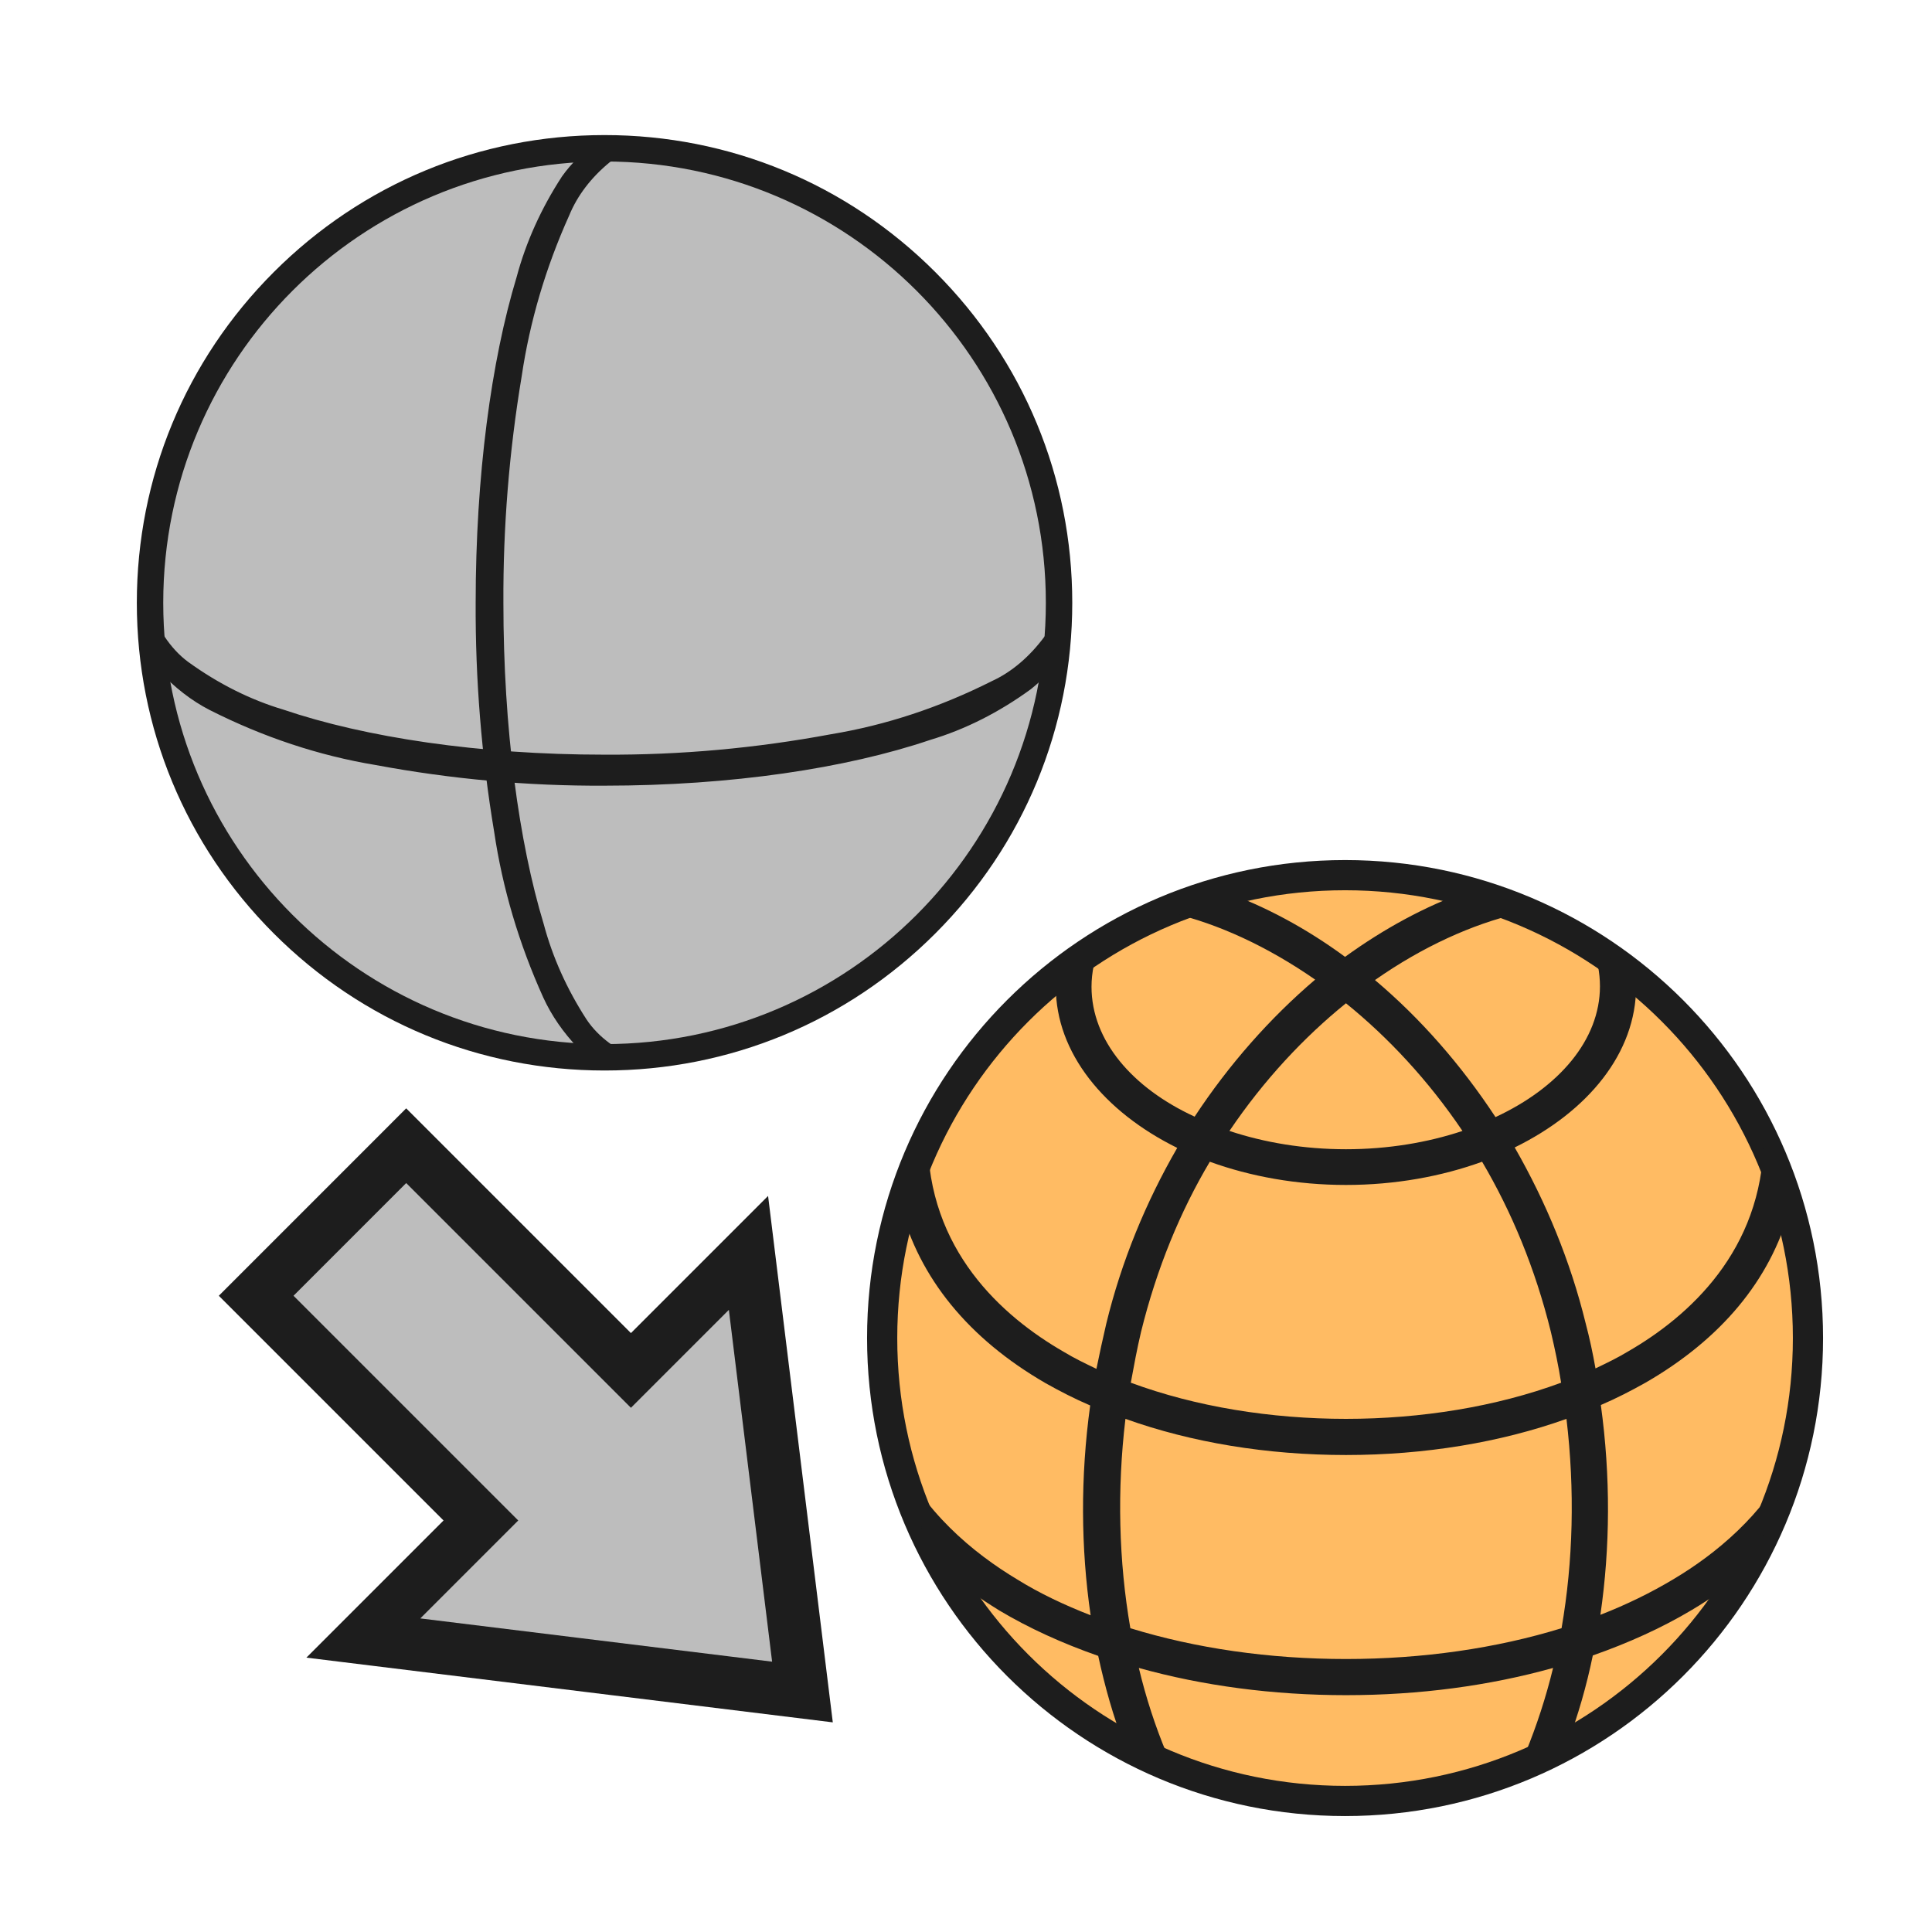
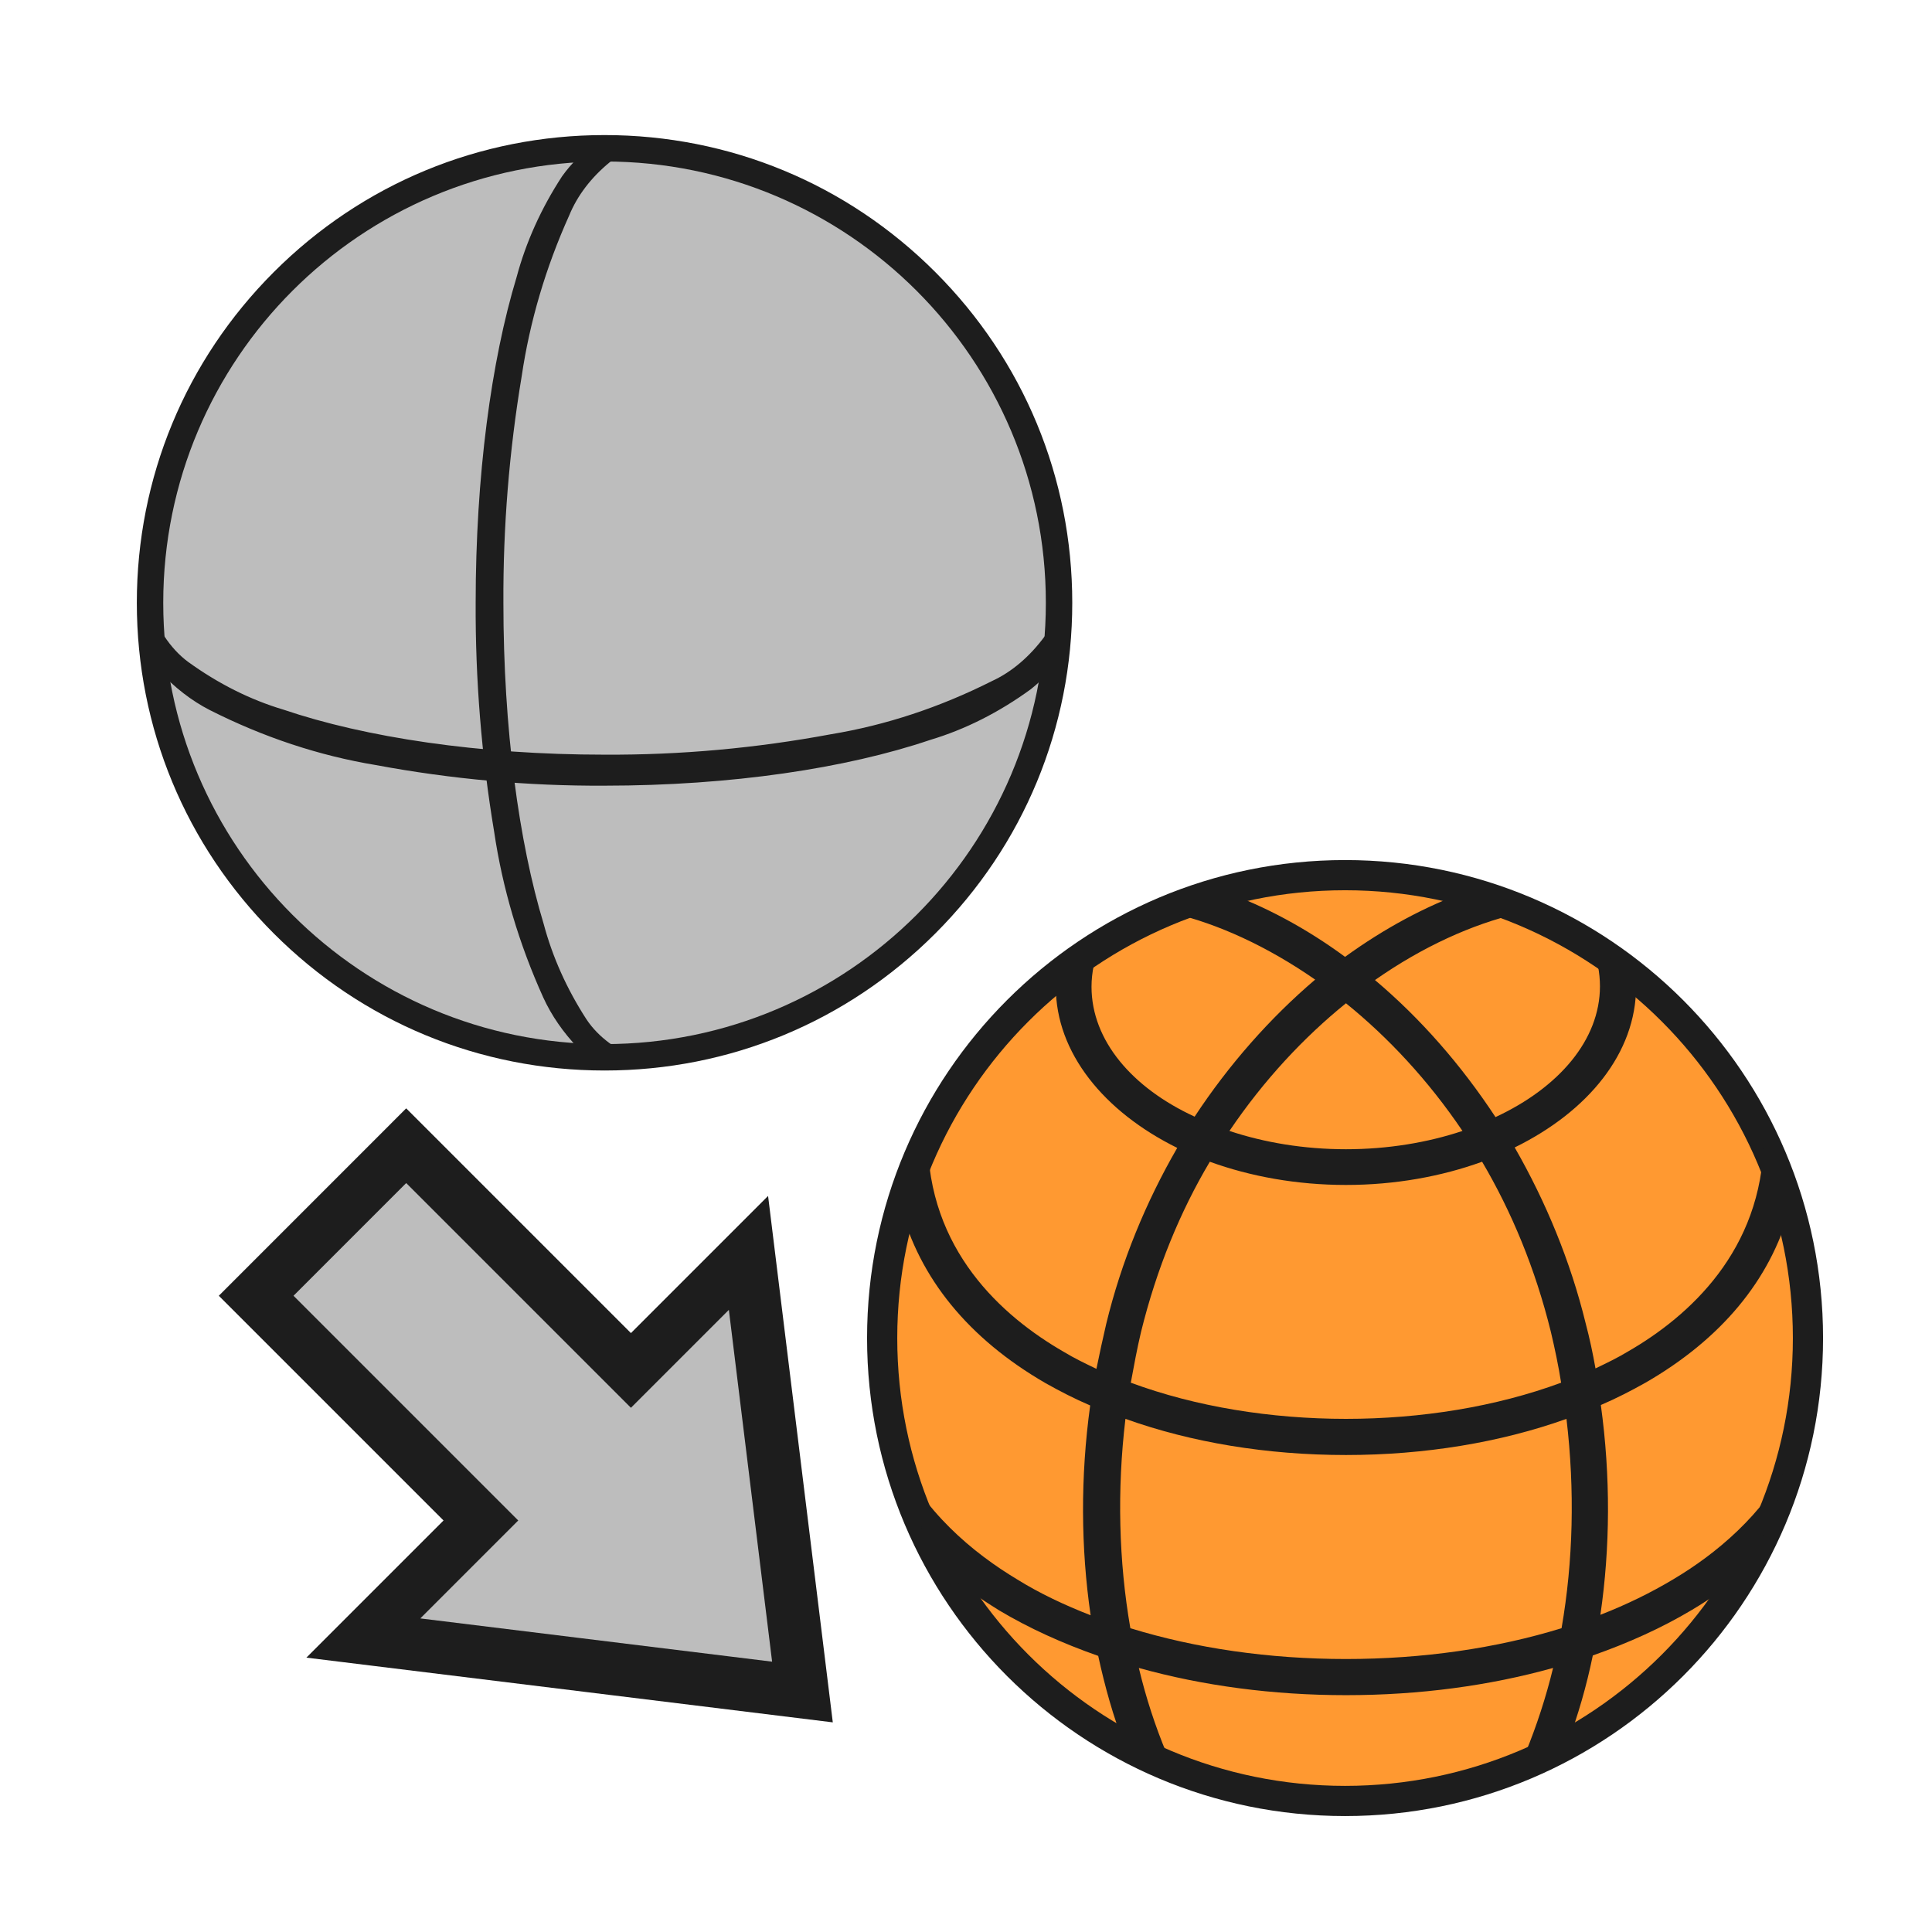
<svg xmlns="http://www.w3.org/2000/svg" version="1.1" x="0px" y="0px" viewBox="0 0 512 512" style="enable-background:new 0 0 512 512;" xml:space="preserve">
  <g id="mod_x5F_bif_x5F_to_x5F_mesh">
    <g>
-       <circle id="XMLID_00000040574338342422381120000001242915855809731502_" style="fill:#FFBB63;stroke:#1D1D1D;stroke-width:8;stroke-miterlimit:10;" cx="356.456" cy="354.6" r="122.674" />
+       <circle id="XMLID_00000040574338342422381120000001242915855809731502_" style="fill:#FF9931;stroke:#1D1D1D;stroke-width:8;stroke-miterlimit:10;" cx="356.456" cy="354.6" r="122.674" />
      <path style="fill:#1D1D1D;" d="M443.523,418.48c-5.915,3.549-12.421,6.743-19.401,9.464c2.603-17.863,2.721-36.672,0.118-55.6    c4.14-1.774,8.044-3.785,11.83-5.915c20.111-11.593,33.005-27.208,38.21-45.899c-1.774-6.388-4.14-12.421-6.861-18.336    c-0.473,29.219-19.756,46.609-35.962,55.955c-2.721,1.656-5.678,3.076-8.636,4.495c-0.71-4.022-1.538-7.926-2.603-11.948    c-4.022-16.443-10.528-32.177-18.809-46.609c19.519-9.582,32.177-25.079,32.177-42.705c0-0.828,0-1.538-0.118-2.366    c-3.667-2.957-7.453-5.678-11.475-8.163c1.301,3.431,2.011,6.861,2.011,10.528c0,14.196-10.883,26.853-27.682,34.661    c-9.109-13.841-19.874-26.144-31.94-36.317c12.658-8.872,25.789-14.787,37.855-17.626l-0.355-1.538    c-4.259-1.656-8.517-3.194-13.013-4.377c-11.238,4.022-22.122,9.937-32.413,17.39c-10.292-7.571-21.294-13.486-32.65-17.508    c-4.259,1.183-8.517,2.603-12.658,4.14l-0.473,1.774c12.066,2.839,25.079,8.754,37.855,17.626    c-11.948,10.174-22.831,22.477-31.94,36.317c-16.443-7.571-27.327-20.111-27.327-34.424c0-3.785,0.828-7.571,2.248-11.002    c-4.022,2.484-7.926,5.205-11.593,8.163c-0.118,0.946-0.118,1.893-0.118,2.839c0,17.508,12.776,33.123,32.177,42.705    c-8.281,14.314-14.787,30.047-18.809,46.609c-0.946,4.022-1.774,7.926-2.603,11.948c-2.957-1.42-5.915-2.839-8.636-4.495    c-16.443-9.464-36.081-27.09-36.081-56.901h-0.118c-2.839,5.797-5.205,11.948-7.098,18.218    c4.968,19.046,17.981,35.134,38.447,46.964c3.786,2.129,7.689,4.14,11.83,5.915c-2.603,18.928-2.484,37.737,0.118,55.6    c-6.98-2.721-13.486-5.797-19.401-9.464c-11.83-7.098-25.079-18.099-32.532-34.424c2.839,11.357,7.216,22.122,13.013,32.059    c4.377,3.786,9.345,7.216,14.669,10.528c7.926,4.732,16.798,8.754,26.262,12.066c1.774,8.163,4.022,16.207,6.98,23.778    c2.366,1.301,4.732,2.484,7.216,3.549l3.904-1.538c-2.957-7.098-5.442-14.669-7.334-22.595c16.917,4.732,35.607,7.216,54.89,7.216    c19.401,0,37.973-2.484,54.89-7.216c-1.893,7.808-4.377,15.379-7.334,22.595l3.431,1.42c2.603-1.183,5.205-2.484,7.689-3.904    c2.839-7.571,5.087-15.379,6.743-23.423c9.464-3.312,18.336-7.334,26.262-12.066c4.969-2.957,9.464-6.151,13.486-9.464    c5.56-9.345,9.937-19.637,12.894-30.402C467.182,401.564,454.643,411.856,443.523,418.48z M356.693,265.877    c11.12,8.991,21.767,20.347,30.876,33.833c-9.227,3.076-19.756,4.85-30.876,4.85s-21.648-1.774-30.876-4.85    C334.926,286.224,345.573,274.868,356.693,265.877z M302.394,352.944c4.14-16.798,10.41-31.94,18.218-45.071    c10.765,3.904,23.068,6.151,36.081,6.151s25.316-2.248,36.081-6.151c7.808,13.249,14.077,28.273,18.218,45.071    c1.065,4.495,2.011,8.991,2.721,13.486c-17.271,6.388-37.145,9.582-57.019,9.582s-39.748-3.194-57.019-9.582    C300.501,361.934,301.329,357.439,302.394,352.944z M413.83,431.493c-17.271,5.323-36.79,8.163-57.138,8.163    c-20.347,0-39.866-2.839-57.138-8.163c-3.076-17.745-3.549-36.672-1.301-55.481c17.508,6.27,37.5,9.582,58.439,9.582    c20.82,0,40.931-3.312,58.439-9.582C417.379,394.939,416.906,413.749,413.83,431.493z" />
    </g>
    <polygon style="fill:#BDBDBD;stroke:#1D1D1D;stroke-width:14;stroke-miterlimit:10;" points="127.441,402.942 67.886,343.39    107.644,303.623 167.202,363.18 198.352,332.031 212.658,448.401 96.292,434.094  " />
    <g>
      <g>
        <ellipse transform="matrix(0.9732 -0.2298 0.2298 0.9732 -32.4163 41.0824)" style="fill:#BDBDBD;" cx="160.211" cy="159.746" rx="120.45" ry="120.45" />
        <path style="fill:#1D1D1D;" d="M160.211,42.796c64.59,0,116.95,52.36,116.95,116.95s-52.36,116.95-116.95,116.95     s-116.95-52.36-116.95-116.95S95.621,42.796,160.211,42.796 M160.211,35.796c-33.108,0-64.235,12.893-87.646,36.304     c-23.411,23.411-36.304,54.538-36.304,87.646s12.893,64.235,36.304,87.646c23.411,23.411,54.538,36.304,87.646,36.304     s64.235-12.893,87.646-36.304c23.411-23.411,36.304-54.538,36.304-87.646S271.268,95.511,247.857,72.1     C224.446,48.689,193.319,35.796,160.211,35.796L160.211,35.796z" />
      </g>
      <path style="fill:#1D1D1D;" d="M153.224,277.756c-3.938-4.098-7.052-8.607-9.242-13.382c-6.446-14.25-10.814-28.983-13.026-43.939    c-3.358-20.132-4.995-40.404-4.9-60.692c0.004-33.646,4.122-64.099,10.855-86.322c2.47-9.239,6.512-18.203,12.027-26.671    c1.249-1.761,2.692-3.441,4.313-5.022c-0.707,0.044-1.411,0.098-2.117,0.149c0,0,12.469-1.754,11.49,0.448    c-0.391,0.21-0.758,0.448-1.092,0.714c-4.889,4.022-8.531,8.804-10.666,14.004c-6.246,13.859-10.478,28.183-12.622,42.722    c-3.317,19.895-4.933,39.928-4.838,59.978c-0.004,33.298,4.104,63.452,10.672,85.101c2.33,8.755,6.139,17.251,11.335,25.284    c1.556,2.347,3.625,4.483,6.12,6.32c0.334,0.266,0.701,0.504,1.092,0.714c0.972,2.185-10.886,0.489-10.886,0.489    C152.234,277.685,152.728,277.725,153.224,277.756z" />
      <path style="fill:#1D1D1D;" d="M42.201,177.837c4.098,4.403,8.607,7.884,13.382,10.333c14.25,7.208,28.983,12.091,43.939,14.565    c20.132,3.755,40.404,5.584,60.692,5.478c33.646-0.005,64.099-4.609,86.322-12.137c9.239-2.762,18.203-7.281,26.671-13.448    c1.761-1.396,3.441-3.009,5.022-4.822c-0.044,0.79-0.098,1.578-0.149,2.367c0,0,1.754-13.942-0.448-12.847    c-0.21,0.437-0.448,0.847-0.714,1.221c-4.022,5.466-8.804,9.538-14.004,11.926c-13.859,6.984-28.183,11.715-42.722,14.113    c-19.895,3.708-39.928,5.515-59.978,5.409c-33.298,0.004-63.452-4.589-85.101-11.932c-8.755-2.606-17.251-6.864-25.284-12.673    c-2.347-1.74-4.483-4.053-6.32-6.843c-0.266-0.374-0.504-0.784-0.714-1.221c-2.185-1.087-0.489,12.171-0.489,12.171    C42.273,178.944,42.233,178.392,42.201,177.837z" />
    </g>
  </g>
  <g id="Layer_1">
</g>
</svg>
